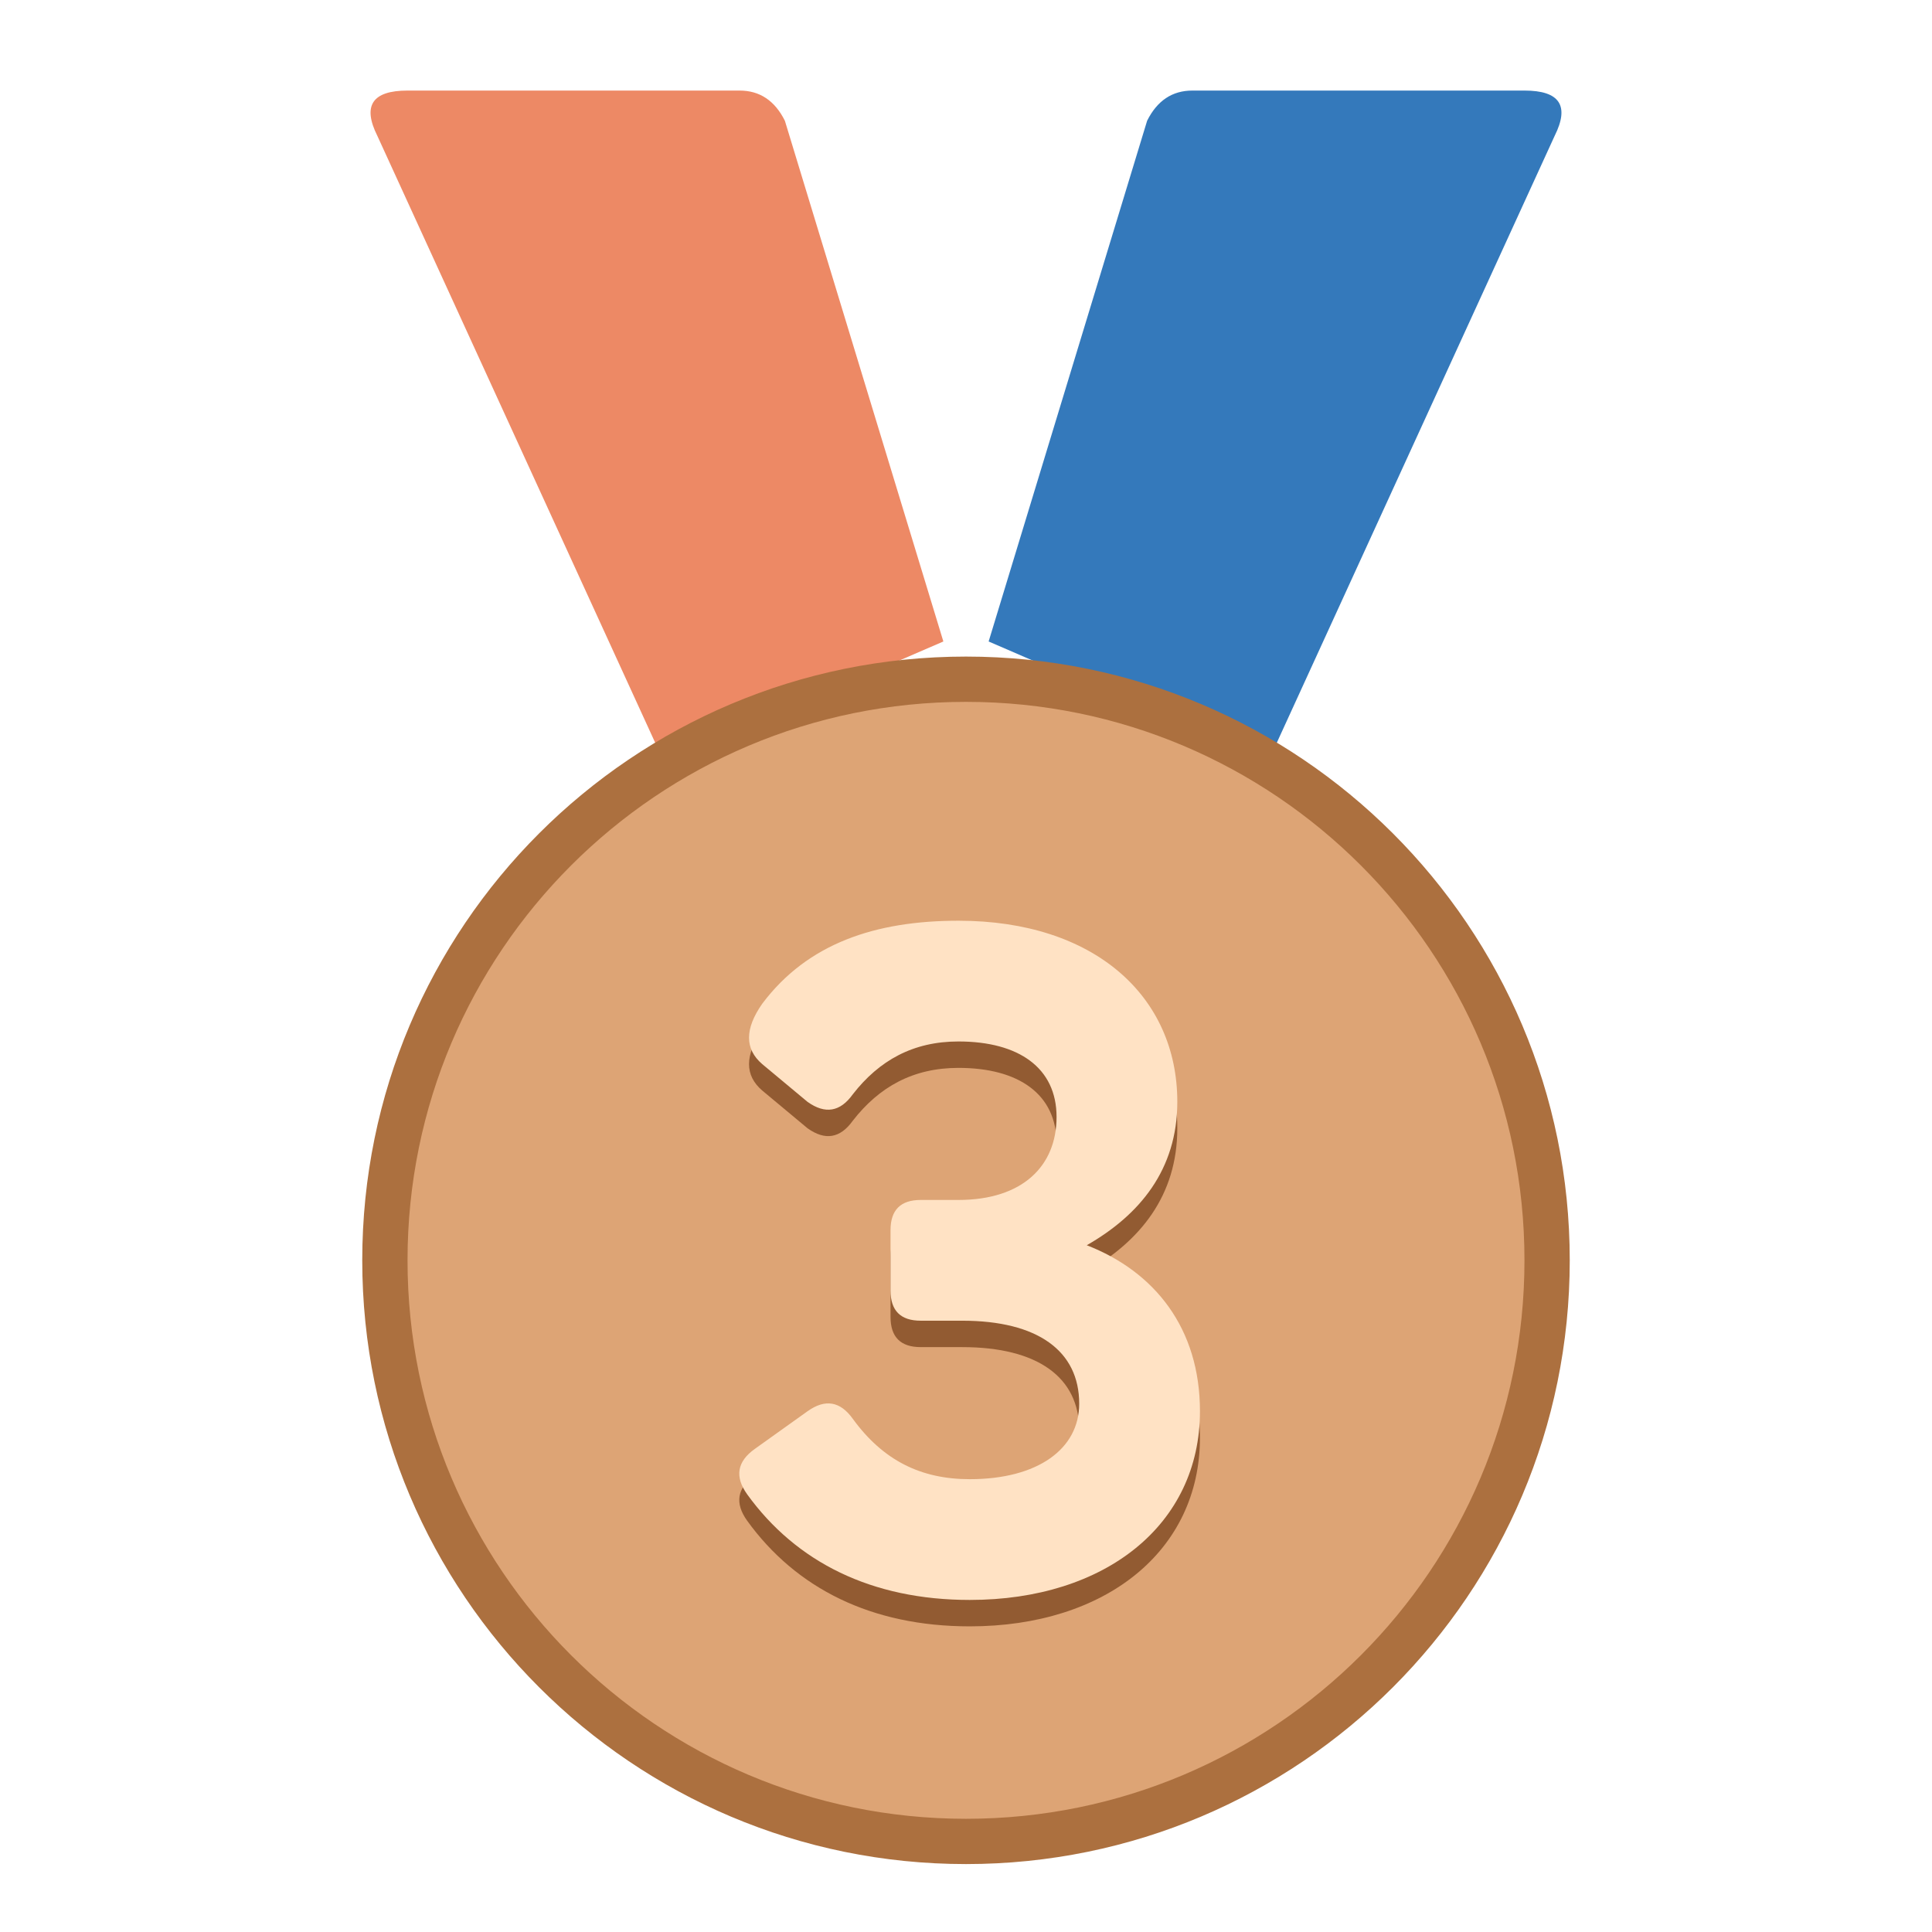
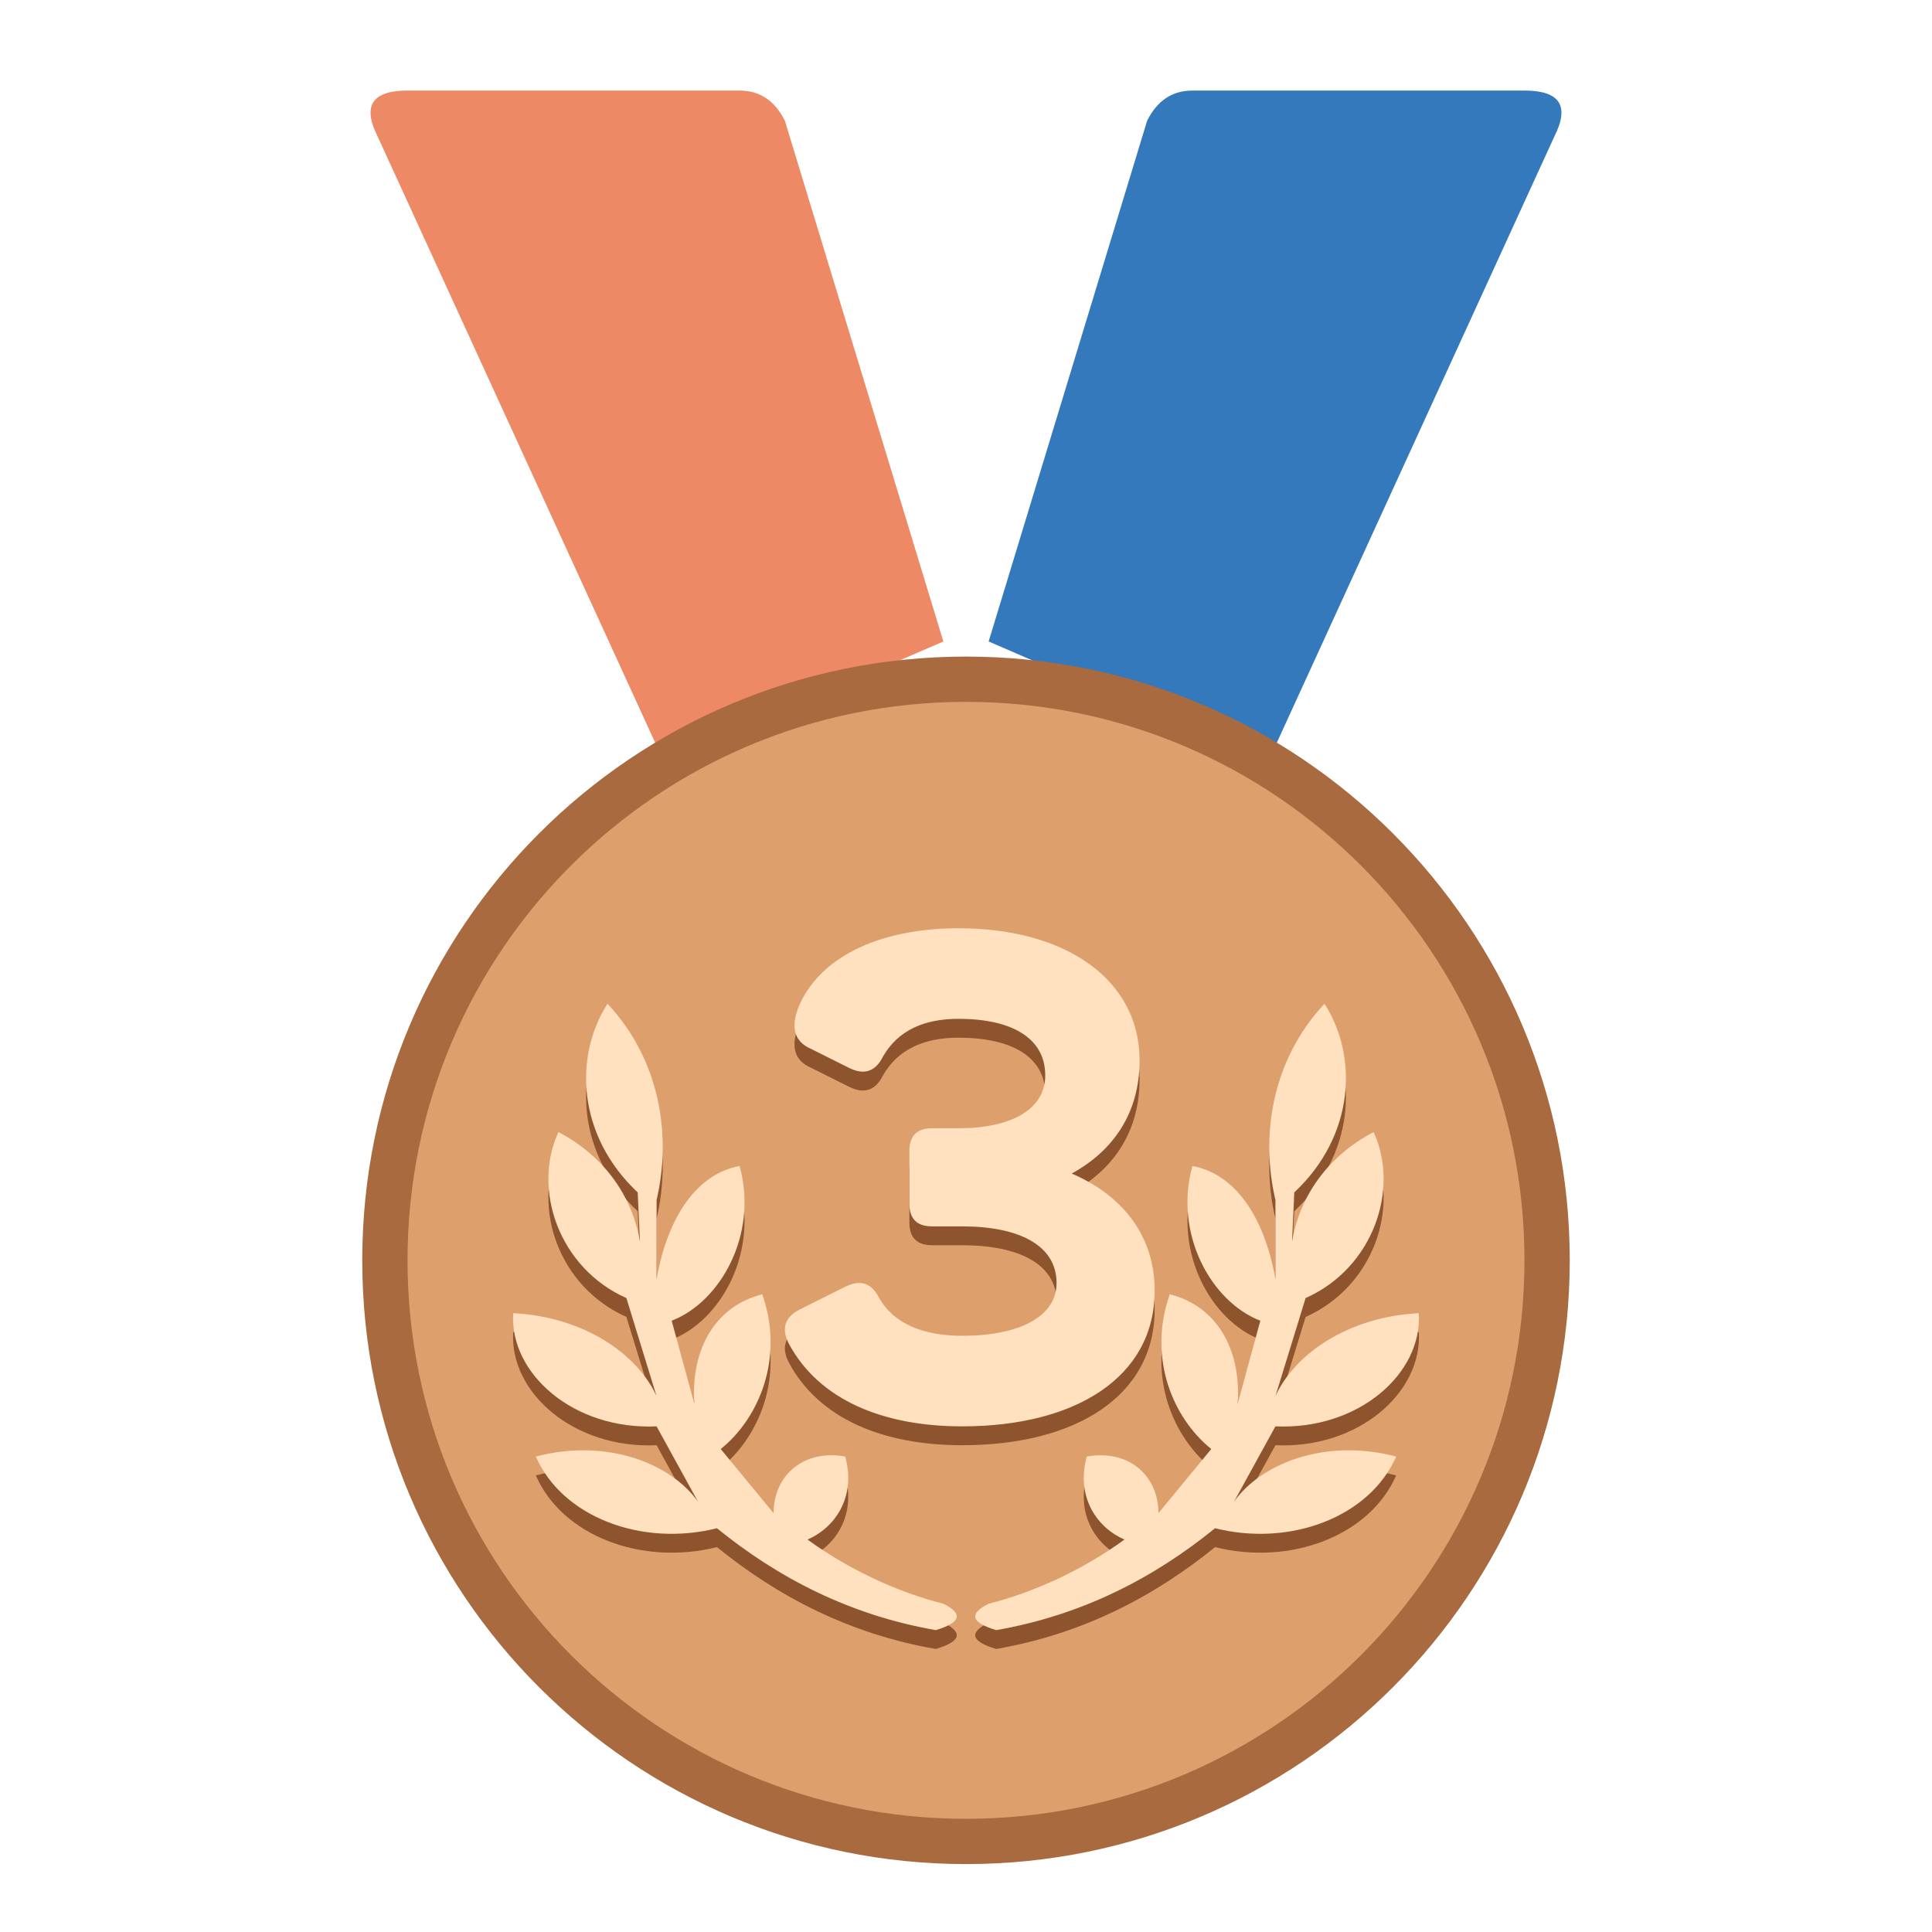
<svg xmlns="http://www.w3.org/2000/svg" width="512" height="512" viewBox="0 0 512 512">
+   <defs>
+     <path id="number" d="M212 266C218 253 234 246 254 246C283 246 302 260 302 281C302 295 295 305 284 311C298 317 306 328 306 342C306 365 285 378 255 378C234 378 217 371 209 356Q206 350 212 347L224 341Q230 338 233 344C237 351 245 354 255 354C270 354 280 349 280 340C280 330 270 325 255 325H247Q241 325 241 319V305Q241 299 247 299H254C268 299 277 294 277 285C277 275 268 270 254 270C245 270 238 273 234 280Q231 286 225 283L215 278Q208 275 212 266Z" />
+     <path id="olive" d="M248 432C225 428 206 418 190 405C170 410 149 402 142 386C161 381 178 388 185 398L174 378C152 379 135 364 136 348C155 349 169 359 174 370L166 344C148 336 141 315 148 300C165 309 171 325 170 338L169 316C153 301 152 280 161 266C175 281 178 301 174 318L174 339C177 322 185 311 196 309C201 327 191 345 178 350L184 372C183 357 190 346 202 343C208 360 201 376 191 384L205 401C205 391 213 384 224 386C227 397 221 405 214 408C225 416 238 422 250 425Q258 429 248 432Z" />
+   </defs>
  <path d="M108 24H196Q204 24 208 32L250 170L176 202L100 36Q94 24 108 24Z" fill="#ED8965" />
  <path d="M316 24H404Q418 24 412 36L336 202L262 170L304 32Q308 24 316 24Z" fill="#3479BB" />
-   <circle cx="256" cy="334" r="154" fill="#DDA475" stroke="#AC703F" stroke-width="12" />
-   <g>
-     <path d="M202 266C214 250 232 244 254 244C290 244 312 264 312 292C312 310 302 322 288 330C306 337 318 352 318 374C318 404 293 424 257 424C231 424 211 414 198 396Q193 389 200 384L214 374Q221 369 226 376C234 387 244 392 257 392C275 392 286 384 286 372C286 358 275 350 255 350H244Q236 350 236 342V326Q236 318 244 318H254C271 318 280 309 280 296C280 283 270 276 254 276C242 276 233 281 226 290Q221 297 214 292L202 282Q195 276 202 266Z" transform="translate(0 7)" fill="#925B32" />
-     <path d="M202 266C214 250 232 244 254 244C290 244 312 264 312 292C312 310 302 322 288 330C306 337 318 352 318 374C318 404 293 424 257 424C231 424 211 414 198 396Q193 389 200 384L214 374Q221 369 226 376C234 387 244 392 257 392C275 392 286 384 286 372C286 358 275 350 255 350H244Q236 350 236 342V326Q236 318 244 318H254C271 318 280 309 280 296C280 283 270 276 254 276C242 276 233 281 226 290Q221 297 214 292L202 282Q195 276 202 266Z" fill="#FFE2C4" />
+   <circle cx="256" cy="334" r="154" fill="#DDA06D" stroke="#A86A3E" stroke-width="12" />
+   <g fill="#8E542E" transform="translate(0 5)">
+     <use href="#number" />
+     <use href="#olive" />
+     <use href="#olive" transform="translate(512 0) scale(-1 1)" />
+   </g>
+   <g fill="#FFE0BF">
+     <use href="#number" />
+     <use href="#olive" />
+     <use href="#olive" transform="translate(512 0) scale(-1 1)" />
  </g>
</svg>
